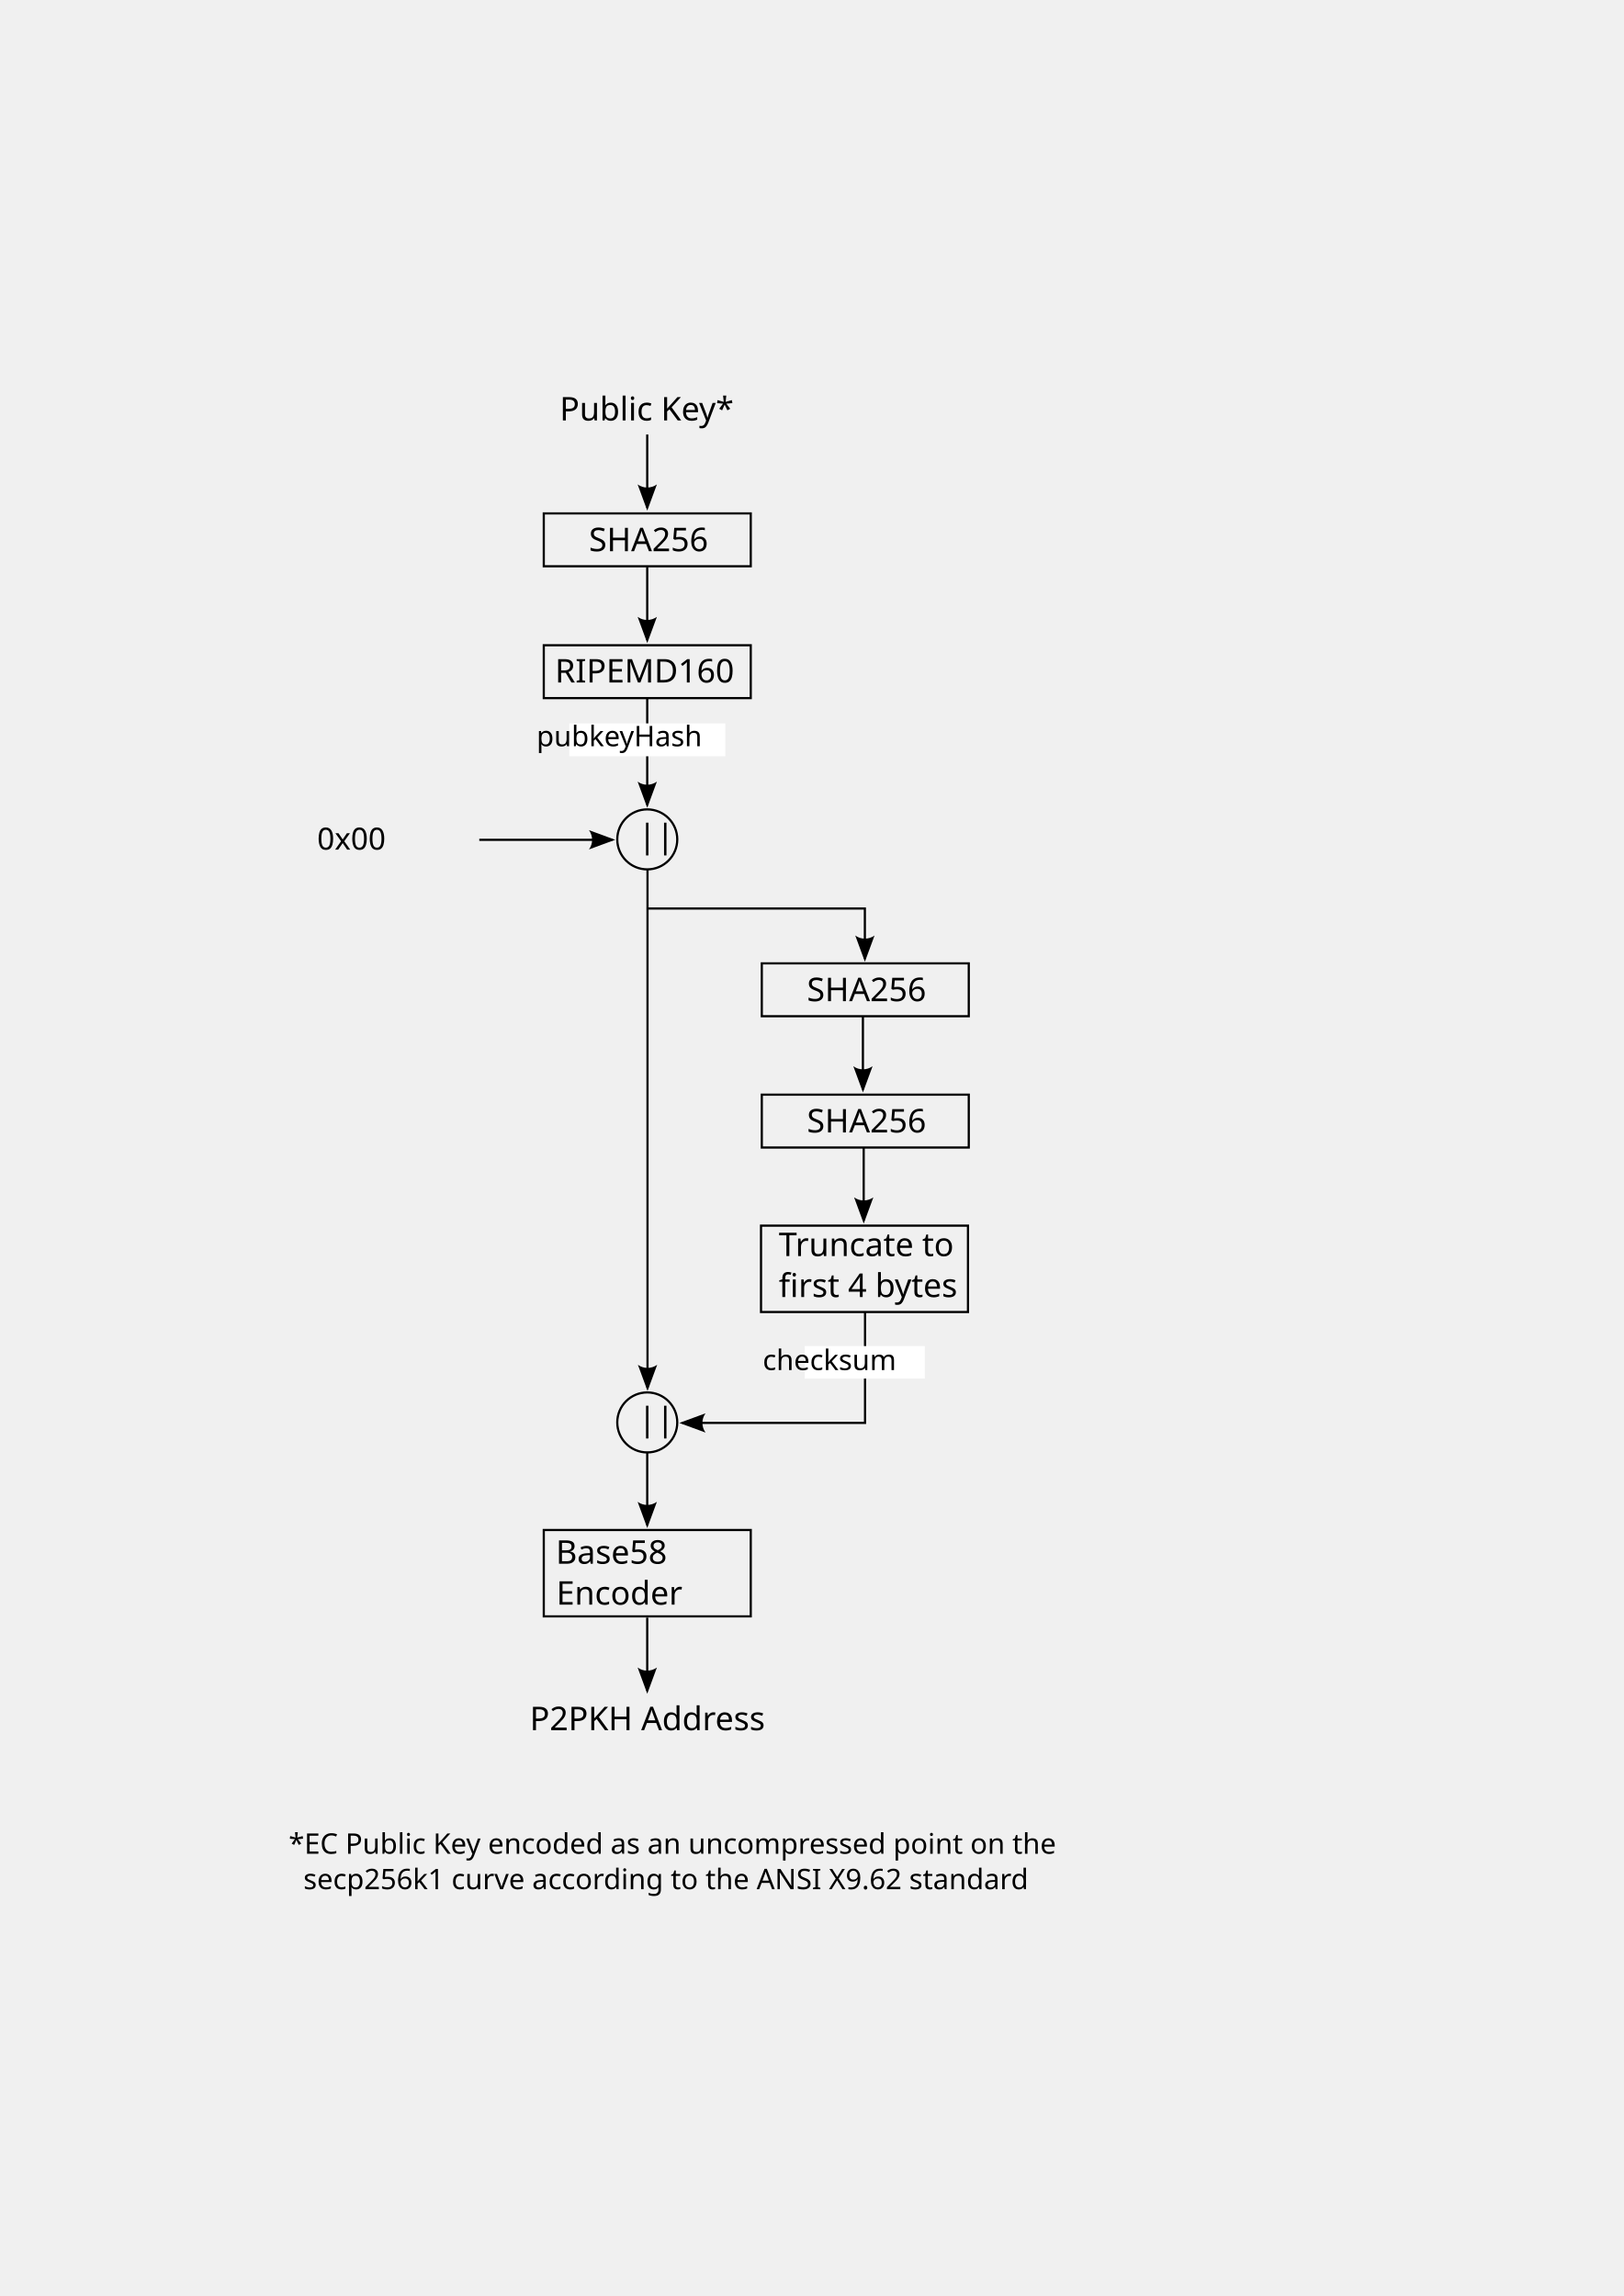
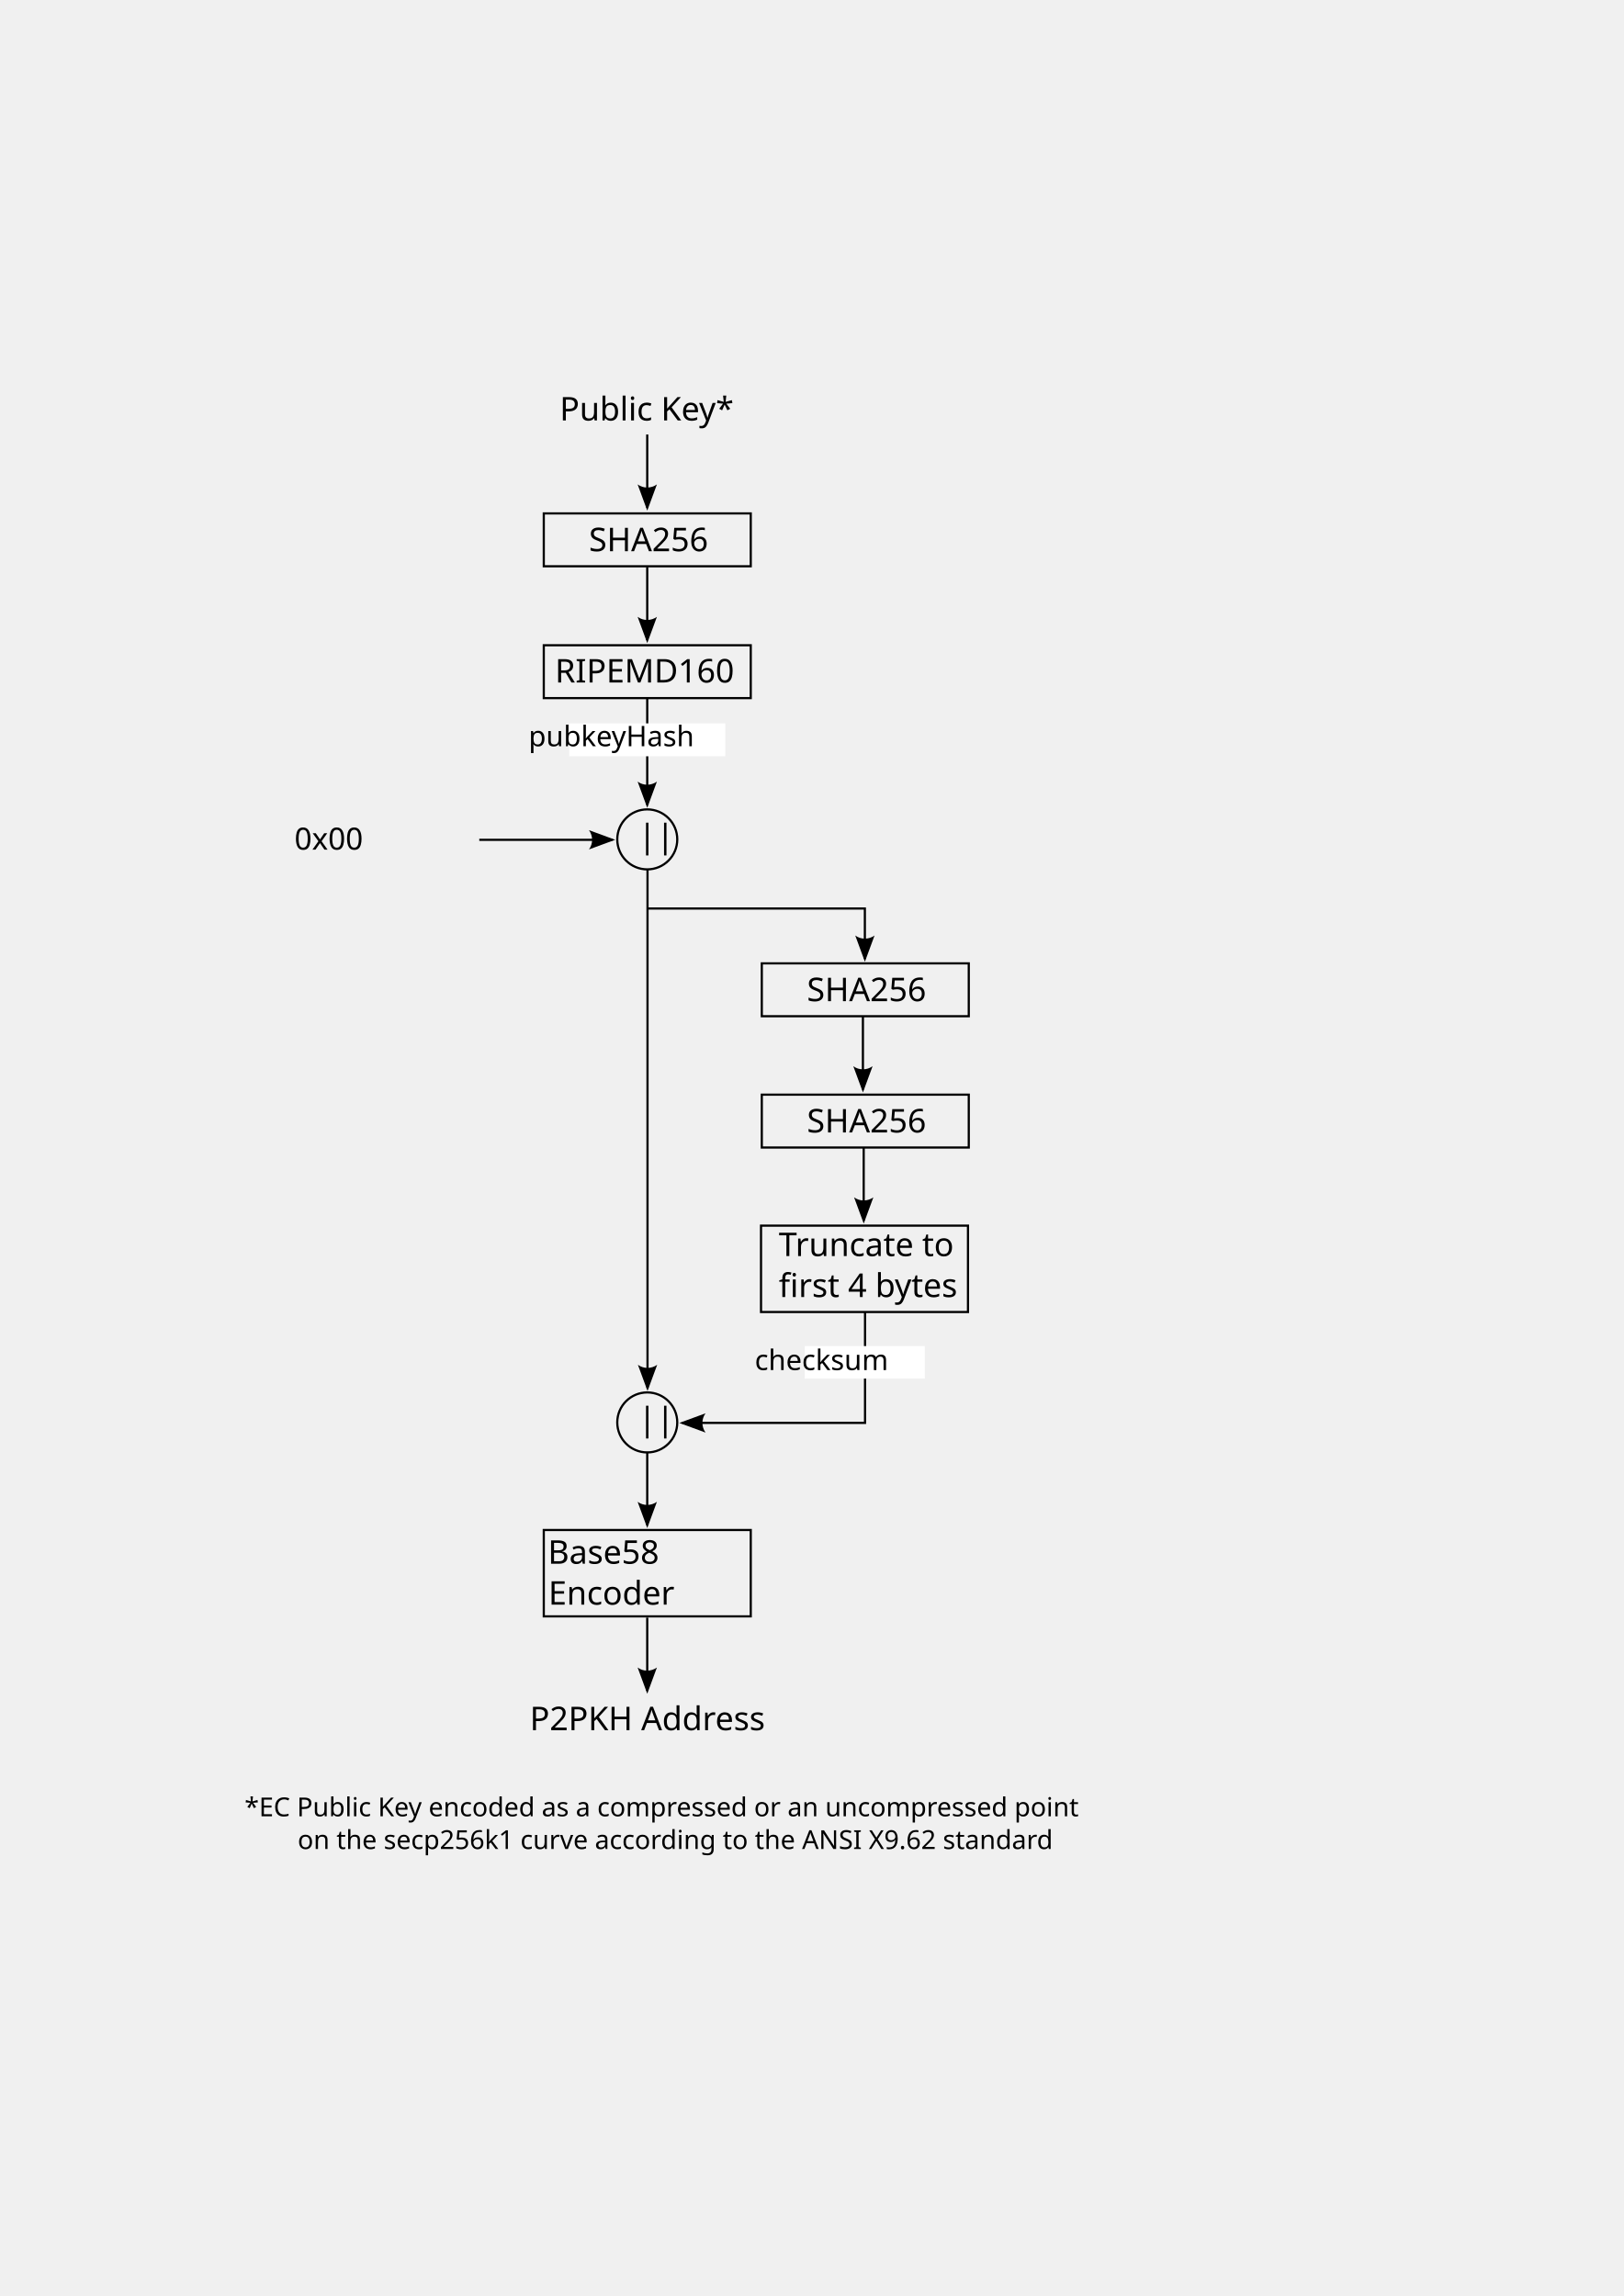
<svg xmlns="http://www.w3.org/2000/svg" version="1.1" width="744.094" height="1052.362" id="svg2">
  <defs id="defs4">
    <marker refX="0" refY="0" orient="auto" id="Arrow2Lstart" style="overflow:visible">
      <path d="M 8.719,4.034 -2.207,0.016 8.719,-4.002 c -1.745,2.372 -1.735,5.617 -6e-7,8.035 z" transform="matrix(1.1,0,0,1.1,1.1,0)" id="path4020" style="fill-rule:evenodd;stroke-width:0.625;stroke-linejoin:round" />
    </marker>
    <marker refX="0" refY="0" orient="auto" id="Arrow2Lend" style="overflow:visible">
      <path d="M 8.719,4.034 -2.207,0.016 8.719,-4.002 c -1.745,2.372 -1.735,5.617 -6e-7,8.035 z" transform="matrix(-1.1,0,0,-1.1,-1.1,0)" id="path4023" style="fill-rule:evenodd;stroke-width:0.625;stroke-linejoin:round" />
    </marker>
    <marker refX="0" refY="0" orient="auto" id="Arrow2Lend-9" style="overflow:visible">
      <path d="M 8.719,4.034 -2.207,0.016 8.719,-4.002 c -1.745,2.372 -1.735,5.617 -6e-7,8.035 z" transform="matrix(-1.1,0,0,-1.1,-1.1,0)" id="path4023-2" style="fill-rule:evenodd;stroke-width:0.625;stroke-linejoin:round" />
    </marker>
    <marker refX="0" refY="0" orient="auto" id="Arrow2Lend-95" style="overflow:visible">
      <path d="M 8.719,4.034 -2.207,0.016 8.719,-4.002 c -1.745,2.372 -1.735,5.617 -6e-7,8.035 z" transform="matrix(-1.1,0,0,-1.1,-1.1,0)" id="path4023-4" style="fill-rule:evenodd;stroke-width:0.625;stroke-linejoin:round" />
    </marker>
    <marker refX="0" refY="0" orient="auto" id="Arrow2Lend-1" style="overflow:visible">
      <path d="M 8.719,4.034 -2.207,0.016 8.719,-4.002 c -1.745,2.372 -1.735,5.617 -6e-7,8.035 z" transform="matrix(-1.1,0,0,-1.1,-1.1,0)" id="path4023-23" style="fill-rule:evenodd;stroke-width:0.625;stroke-linejoin:round" />
    </marker>
    <marker refX="0" refY="0" orient="auto" id="Arrow2Lend-11" style="overflow:visible">
      <path d="M 8.719,4.034 -2.207,0.016 8.719,-4.002 c -1.745,2.372 -1.735,5.617 -6e-7,8.035 z" transform="matrix(-1.1,0,0,-1.1,-1.1,0)" id="path4023-3" style="fill-rule:evenodd;stroke-width:0.625;stroke-linejoin:round" />
    </marker>
    <marker refX="0" refY="0" orient="auto" id="Arrow2Lend-7" style="overflow:visible">
      <path d="M 8.719,4.034 -2.207,0.016 8.719,-4.002 c -1.745,2.372 -1.735,5.617 -6e-7,8.035 z" transform="matrix(-1.1,0,0,-1.1,-1.1,0)" id="path4023-42" style="fill-rule:evenodd;stroke-width:0.625;stroke-linejoin:round" />
    </marker>
    <marker refX="0" refY="0" orient="auto" id="Arrow2Lend-93" style="overflow:visible">
      <path d="M 8.719,4.034 -2.207,0.016 8.719,-4.002 c -1.745,2.372 -1.735,5.617 -6e-7,8.035 z" transform="matrix(-1.1,0,0,-1.1,-1.1,0)" id="path4023-1" style="fill-rule:evenodd;stroke-width:0.625;stroke-linejoin:round" />
    </marker>
    <marker refX="0" refY="0" orient="auto" id="Arrow2Lend-8" style="overflow:visible">
      <path d="M 8.719,4.034 -2.207,0.016 8.719,-4.002 c -1.745,2.372 -1.735,5.617 -6e-7,8.035 z" transform="matrix(-1.1,0,0,-1.1,-1.1,0)" id="path4023-6" style="fill-rule:evenodd;stroke-width:0.625;stroke-linejoin:round" />
    </marker>
    <marker refX="0" refY="0" orient="auto" id="Arrow2Lend-5" style="overflow:visible">
      <path d="M 8.719,4.034 -2.207,0.016 8.719,-4.002 c -1.745,2.372 -1.735,5.617 -6e-7,8.035 z" transform="matrix(-1.1,0,0,-1.1,-1.1,0)" id="path4023-0" style="fill-rule:evenodd;stroke-width:0.625;stroke-linejoin:round" />
    </marker>
  </defs>
  <g id="layer1">
    <g transform="translate(153.5714,264.1429)" id="g3903" />
    <g transform="translate(-2.85713,316.4286)" id="g3828-14" />
-     <text x="256.498" y="192.722" id="text2985" xml:space="preserve" style="font-size:14px;font-style:normal;font-variant:normal;font-weight:normal;font-stretch:normal;line-height:125%;letter-spacing:0px;word-spacing:0px;fill:#000000;fill-opacity:1;stroke:none;font-family:CMU Serif;-inkscape-font-specification:CMU Serif">
-       <tspan x="256.498" y="192.722" id="tspan2987" style="font-size:15px">Public Key*</tspan>
-     </text>
-     <rect style="fill:#0066ff;fill-opacity:0;stroke:#000000;stroke-width:1;stroke-linecap:square;stroke-linejoin:miter;stroke-miterlimit:4;stroke-opacity:1;stroke-dasharray:none;stroke-dashoffset:0" id="rect2989-7" y="295.748" x="249.196" height="24.229" width="94.85" />
-     <text style="font-size:14px;font-style:normal;font-variant:normal;font-weight:normal;font-stretch:normal;line-height:125%;letter-spacing:0px;word-spacing:0px;fill:#000000;fill-opacity:1;stroke:none;font-family:CMU Serif;-inkscape-font-specification:CMU Serif" xml:space="preserve" id="text3759-4" y="312.82" x="254.34">
-       <tspan style="font-size:15px" id="tspan3761-0" y="312.82" x="254.34">RIPEMD160</tspan>
-     </text>
-     <rect style="fill:#0066ff;fill-opacity:0;stroke:#000000;stroke-width:1;stroke-linecap:square;stroke-linejoin:miter;stroke-miterlimit:4;stroke-opacity:1;stroke-dasharray:none;stroke-dashoffset:0" id="rect2989-7-4" y="235.319" x="249.196" height="24.229" width="94.85" />
-     <text style="font-size:14px;font-style:normal;font-variant:normal;font-weight:normal;font-stretch:normal;line-height:125%;letter-spacing:0px;word-spacing:0px;fill:#000000;fill-opacity:1;stroke:none;font-family:CMU Serif;-inkscape-font-specification:CMU Serif" xml:space="preserve" id="text3759-4-8" y="252.639" x="269.864">
-       <tspan style="font-size:15px" id="tspan3761-0-8" y="252.639" x="269.864">SHA256</tspan>
-     </text>
-     <path d="m 296.604,199.148 0,33.571" id="path3996" style="fill:none;stroke:#000000;stroke-width:1px;stroke-linecap:butt;stroke-linejoin:miter;stroke-opacity:1;marker-end:url(#Arrow2Lend)" />
-     <path d="m 296.604,259.848 0,33.571" id="path3996-7" style="fill:none;stroke:#000000;stroke-width:1px;stroke-linecap:butt;stroke-linejoin:miter;stroke-opacity:1;marker-end:url(#Arrow2Lend)" />
-     <path d="m 296.604,320.191 0,48.741" id="path3996-3" style="fill:none;stroke:#000000;stroke-width:1px;stroke-linecap:butt;stroke-linejoin:miter;stroke-opacity:1;marker-end:url(#Arrow2Lend)" />
-     <g id="g3985" transform="translate(0.5500068,437.9498)">
-       <rect style="fill:#0066ff;fill-opacity:0;stroke:#000000;stroke-width:1;stroke-linecap:square;stroke-linejoin:miter;stroke-miterlimit:4;stroke-opacity:1;stroke-dasharray:none;stroke-dashoffset:0" id="rect2989-7-4-2-6" y="263.319" x="248.646" height="39.586" width="94.85" />
-       <text style="font-size:14px;font-style:normal;font-variant:normal;font-weight:normal;font-stretch:normal;line-height:125%;letter-spacing:0px;word-spacing:0px;fill:#000000;fill-opacity:1;stroke:none;font-family:CMU Serif;-inkscape-font-specification:CMU Serif" xml:space="preserve" id="text3759-4-8-7-8" y="278.777" x="296.038">
-         <tspan style="font-size:15px;text-align:center;text-anchor:middle" id="tspan3761-0-8-6-5" y="278.777" x="296.038">Base58</tspan>
-         <tspan style="font-size:15px;text-align:center;text-anchor:middle" id="tspan3886-7" y="297.527" x="296.038">Encoder</tspan>
+     <g id="g3103">
+       <text style="font-size:14px;font-style:normal;font-variant:normal;font-weight:normal;font-stretch:normal;line-height:125%;letter-spacing:0px;word-spacing:0px;fill:#000000;fill-opacity:1;stroke:none;font-family:CMU Serif;-inkscape-font-specification:CMU Serif" xml:space="preserve" id="text2985" y="192.722" x="256.498">
+         <tspan style="font-size:15px" id="tspan2987" y="192.722" x="256.498">Public Key*</tspan>
      </text>
-     </g>
-     <g id="g3969" transform="translate(-3.199979,284.5066)">
-       <g id="g4550">
-         <path style="fill:#0066ff;fill-opacity:0;stroke:#000000;stroke-width:1;stroke-linecap:square;stroke-linejoin:miter;stroke-miterlimit:4;stroke-opacity:1;stroke-dasharray:none;stroke-dashoffset:0" id="path3939" transform="translate(2.14285,-292.3214)" d="m 311.429,392.541 a 13.75,13.75 0 1 1 -27.5,0 13.75,13.75 0 1 1 27.5,0 z" />
-         <text style="font-size:14px;font-style:normal;font-variant:normal;font-weight:normal;font-stretch:normal;line-height:125%;letter-spacing:0px;word-spacing:0px;fill:#000000;fill-opacity:1;stroke:none;font-family:CMU Serif;-inkscape-font-specification:CMU Serif" xml:space="preserve" id="text3941" y="103.969" x="295.671">
-           <tspan style="font-size:15px" id="tspan3943" y="103.969" x="295.671">||</tspan>
+       <rect width="94.85" height="24.229" x="249.196" y="295.748" id="rect2989-7" style="fill:#0066ff;fill-opacity:0;stroke:#000000;stroke-width:1;stroke-linecap:square;stroke-linejoin:miter;stroke-miterlimit:4;stroke-opacity:1;stroke-dasharray:none;stroke-dashoffset:0" />
+       <text x="254.34" y="312.82" id="text3759-4" xml:space="preserve" style="font-size:14px;font-style:normal;font-variant:normal;font-weight:normal;font-stretch:normal;line-height:125%;letter-spacing:0px;word-spacing:0px;fill:#000000;fill-opacity:1;stroke:none;font-family:CMU Serif;-inkscape-font-specification:CMU Serif">
+         <tspan x="254.34" y="312.82" id="tspan3761-0" style="font-size:15px">RIPEMD160</tspan>
+       </text>
+       <rect width="94.85" height="24.229" x="249.196" y="235.319" id="rect2989-7-4" style="fill:#0066ff;fill-opacity:0;stroke:#000000;stroke-width:1;stroke-linecap:square;stroke-linejoin:miter;stroke-miterlimit:4;stroke-opacity:1;stroke-dasharray:none;stroke-dashoffset:0" />
+       <text x="269.864" y="252.639" id="text3759-4-8" xml:space="preserve" style="font-size:14px;font-style:normal;font-variant:normal;font-weight:normal;font-stretch:normal;line-height:125%;letter-spacing:0px;word-spacing:0px;fill:#000000;fill-opacity:1;stroke:none;font-family:CMU Serif;-inkscape-font-specification:CMU Serif">
+         <tspan x="269.864" y="252.639" id="tspan3761-0-8" style="font-size:15px">SHA256</tspan>
+       </text>
+       <path style="fill:none;stroke:#000000;stroke-width:1px;stroke-linecap:butt;stroke-linejoin:miter;stroke-opacity:1;marker-end:url(#Arrow2Lend)" id="path3996" d="m 296.604,199.148 0,33.571" />
+       <path style="fill:none;stroke:#000000;stroke-width:1px;stroke-linecap:butt;stroke-linejoin:miter;stroke-opacity:1;marker-end:url(#Arrow2Lend)" id="path3996-7" d="m 296.604,259.848 0,33.571" />
+       <path style="fill:none;stroke:#000000;stroke-width:1px;stroke-linecap:butt;stroke-linejoin:miter;stroke-opacity:1;marker-end:url(#Arrow2Lend)" id="path3996-3" d="m 296.604,320.191 0,48.741" />
+       <g transform="translate(0.5500068,437.9498)" id="g3985">
+         <rect width="94.85" height="39.586" x="248.646" y="263.319" id="rect2989-7-4-2-6" style="fill:#0066ff;fill-opacity:0;stroke:#000000;stroke-width:1;stroke-linecap:square;stroke-linejoin:miter;stroke-miterlimit:4;stroke-opacity:1;stroke-dasharray:none;stroke-dashoffset:0" />
+         <text x="296.038" y="278.777" id="text3759-4-8-7-8" xml:space="preserve" style="font-size:14px;font-style:normal;font-variant:normal;font-weight:normal;font-stretch:normal;line-height:125%;letter-spacing:0px;word-spacing:0px;fill:#000000;fill-opacity:1;stroke:none;font-family:CMU Serif;-inkscape-font-specification:CMU Serif">
+           <tspan x="296.038" y="278.777" id="tspan3761-0-8-6-5" style="font-size:15px;text-align:center;text-anchor:middle">Base58</tspan>
+           <tspan x="296.038" y="297.527" id="tspan3886-7" style="font-size:15px;text-align:center;text-anchor:middle">Encoder</tspan>
        </text>
      </g>
-     </g>
-     <g id="g4852" transform="translate(0,53.09977)">
-       <g id="g3974" transform="translate(-46.94999,462.75)">
-         <path style="fill:#0066ff;fill-opacity:0;stroke:#000000;stroke-width:1;stroke-linecap:square;stroke-linejoin:miter;stroke-miterlimit:4;stroke-opacity:1;stroke-dasharray:none;stroke-dashoffset:0" id="path3939-6" transform="translate(45.89286,-256.4286)" d="m 311.429,392.541 a 13.75,13.75 0 1 1 -27.5,0 13.75,13.75 0 1 1 27.5,0 z" />
-         <text style="font-size:14px;font-style:normal;font-variant:normal;font-weight:normal;font-stretch:normal;line-height:125%;letter-spacing:0px;word-spacing:0px;fill:#000000;fill-opacity:1;stroke:none;font-family:CMU Serif;-inkscape-font-specification:CMU Serif" xml:space="preserve" id="text3941-1" y="139.862" x="339.421">
-           <tspan style="font-size:15px" id="tspan3943-8" y="139.862" x="339.421">||</tspan>
+       <g transform="translate(-3.199979,284.5066)" id="g3969">
+         <g id="g4550">
+           <path d="m 311.429,392.541 a 13.75,13.75 0 1 1 -27.5,0 13.75,13.75 0 1 1 27.5,0 z" transform="translate(2.14285,-292.3214)" id="path3939" style="fill:#0066ff;fill-opacity:0;stroke:#000000;stroke-width:1;stroke-linecap:square;stroke-linejoin:miter;stroke-miterlimit:4;stroke-opacity:1;stroke-dasharray:none;stroke-dashoffset:0" />
+           <text x="295.671" y="103.969" id="text3941" xml:space="preserve" style="font-size:14px;font-style:normal;font-variant:normal;font-weight:normal;font-stretch:normal;line-height:125%;letter-spacing:0px;word-spacing:0px;fill:#000000;fill-opacity:1;stroke:none;font-family:CMU Serif;-inkscape-font-specification:CMU Serif">
+             <tspan x="295.671" y="103.969" id="tspan3943" style="font-size:15px">||</tspan>
+           </text>
+         </g>
+       </g>
+       <g transform="translate(0,53.09977)" id="g4852">
+         <g transform="translate(-46.94999,462.75)" id="g3974">
+           <path d="m 311.429,392.541 a 13.75,13.75 0 1 1 -27.5,0 13.75,13.75 0 1 1 27.5,0 z" transform="translate(45.89286,-256.4286)" id="path3939-6" style="fill:#0066ff;fill-opacity:0;stroke:#000000;stroke-width:1;stroke-linecap:square;stroke-linejoin:miter;stroke-miterlimit:4;stroke-opacity:1;stroke-dasharray:none;stroke-dashoffset:0" />
+           <text x="339.421" y="139.862" id="text3941-1" xml:space="preserve" style="font-size:14px;font-style:normal;font-variant:normal;font-weight:normal;font-stretch:normal;line-height:125%;letter-spacing:0px;word-spacing:0px;fill:#000000;fill-opacity:1;stroke:none;font-family:CMU Serif;-inkscape-font-specification:CMU Serif">
+             <tspan x="339.421" y="139.862" id="tspan3943-8" style="font-size:15px">||</tspan>
+           </text>
+         </g>
+         <path d="m 296.604,612.363 0,33.571" id="path3996-77" style="fill:none;stroke:#000000;stroke-width:1px;stroke-linecap:butt;stroke-linejoin:miter;stroke-opacity:1;marker-end:url(#Arrow2Lend)" />
+         <path d="m 296.604,688.32 0,33.571" id="path3996-77-9" style="fill:none;stroke:#000000;stroke-width:1px;stroke-linecap:butt;stroke-linejoin:miter;stroke-opacity:1;marker-end:url(#Arrow2Lend)" />
+       </g>
+       <g transform="translate(0.5999788,16.49768)" id="g4749">
+         <text x="152.857" y="363.662" id="text3979" xml:space="preserve" style="font-size:14px;font-style:normal;font-variant:normal;font-weight:normal;font-stretch:normal;line-height:125%;letter-spacing:0px;word-spacing:0px;fill:#000000;fill-opacity:1;stroke:none;font-family:CMU Serif;-inkscape-font-specification:CMU Serif" />
+         <text id="text3077" x="152.857" y="363.662" xml:space="preserve" style="font-size:14px;font-style:normal;font-variant:normal;font-weight:normal;font-stretch:normal;line-height:125%;letter-spacing:0px;word-spacing:0px;fill:#000000;fill-opacity:1;stroke:none;font-family:CMU Serif;-inkscape-font-specification:CMU Serif" />
+         <text id="text3075" x="152.857" y="363.662" xml:space="preserve" style="font-size:14px;font-style:normal;font-variant:normal;font-weight:normal;font-stretch:normal;line-height:125%;letter-spacing:0px;word-spacing:0px;fill:#000000;fill-opacity:1;stroke:none;font-family:CMU Serif;-inkscape-font-specification:CMU Serif" />
+         <path d="m 219.041,368.434 60.959,0" id="path4555" style="fill:none;stroke:#000000;stroke-width:1px;stroke-linecap:butt;stroke-linejoin:miter;stroke-opacity:1;marker-end:url(#Arrow2Lend-7)" />
+         <text id="text3083" y="372.924" x="196.852" style="font-size:40px;font-style:normal;font-weight:normal;line-height:125%;letter-spacing:0px;word-spacing:0px;fill:#000000;fill-opacity:1;stroke:none;font-family:Sans" xml:space="preserve">
+           <tspan id="tspan3095" style="font-size:14px;font-style:normal;font-variant:normal;font-weight:500;font-stretch:normal;text-align:center;text-anchor:middle;font-family:CMU Serif;-inkscape-font-specification:CMU Serif Medium" y="372.924" x="196.852">0x00</tspan>
        </text>
      </g>
-       <path style="fill:none;stroke:#000000;stroke-width:1px;stroke-linecap:butt;stroke-linejoin:miter;stroke-opacity:1;marker-end:url(#Arrow2Lend)" id="path3996-77" d="m 296.604,612.363 0,33.571" />
-       <path style="fill:none;stroke:#000000;stroke-width:1px;stroke-linecap:butt;stroke-linejoin:miter;stroke-opacity:1;marker-end:url(#Arrow2Lend)" id="path3996-77-9" d="m 296.604,688.32 0,33.571" />
-     </g>
-     <g id="g4749" transform="translate(0.5999788,16.49768)">
-       <text style="font-size:14px;font-style:normal;font-variant:normal;font-weight:normal;font-stretch:normal;line-height:125%;letter-spacing:0px;word-spacing:0px;fill:#000000;fill-opacity:1;stroke:none;font-family:CMU Serif;-inkscape-font-specification:CMU Serif" xml:space="preserve" id="text3979" y="363.662" x="152.857" />
-       <text style="font-size:14px;font-style:normal;font-variant:normal;font-weight:normal;font-stretch:normal;line-height:125%;letter-spacing:0px;word-spacing:0px;fill:#000000;fill-opacity:1;stroke:none;font-family:CMU Serif;-inkscape-font-specification:CMU Serif" xml:space="preserve" y="363.662" x="152.857" id="text3077" />
-       <text style="font-size:14px;font-style:normal;font-variant:normal;font-weight:normal;font-stretch:normal;line-height:125%;letter-spacing:0px;word-spacing:0px;fill:#000000;fill-opacity:1;stroke:none;font-family:CMU Serif;-inkscape-font-specification:CMU Serif" xml:space="preserve" y="363.662" x="152.857" id="text3075" />
-       <path style="fill:none;stroke:#000000;stroke-width:1px;stroke-linecap:butt;stroke-linejoin:miter;stroke-opacity:1;marker-end:url(#Arrow2Lend-7)" id="path4555" d="m 219.041,368.434 60.959,0" />
-       <text xml:space="preserve" style="font-size:40px;font-style:normal;font-weight:normal;line-height:125%;letter-spacing:0px;word-spacing:0px;fill:#000000;fill-opacity:1;stroke:none;font-family:Sans" x="196.852" y="372.924" id="text3083">
-         <tspan x="196.852" y="372.924" style="font-size:14px;font-style:normal;font-variant:normal;font-weight:500;font-stretch:normal;text-align:center;text-anchor:middle;font-family:CMU Serif;-inkscape-font-specification:CMU Serif Medium" id="tspan3095">0x00</tspan>
+       <path d="m 296.732,398.542 0,237.691" id="path5279" style="fill:none;stroke:#000000;stroke-width:1px;stroke-linecap:butt;stroke-linejoin:miter;stroke-opacity:1;marker-end:url(#Arrow2Lend-8)" />
+       <text x="242.8" y="793.02" id="text2985-0" xml:space="preserve" style="font-size:14px;font-style:normal;font-variant:normal;font-weight:normal;font-stretch:normal;line-height:125%;letter-spacing:0px;word-spacing:0px;fill:#000000;fill-opacity:1;stroke:none;font-family:CMU Serif;-inkscape-font-specification:CMU Serif">
+         <tspan x="242.8" y="793.02" id="tspan2987-0" style="font-size:15px">P2PKH Address</tspan>
      </text>
-     </g>
-     <path style="fill:none;stroke:#000000;stroke-width:1px;stroke-linecap:butt;stroke-linejoin:miter;stroke-opacity:1;marker-end:url(#Arrow2Lend-8)" id="path5279" d="m 296.732,398.542 0,237.691" />
-     <text style="font-size:14px;font-style:normal;font-variant:normal;font-weight:normal;font-stretch:normal;line-height:125%;letter-spacing:0px;word-spacing:0px;fill:#000000;fill-opacity:1;stroke:none;font-family:CMU Serif;-inkscape-font-specification:CMU Serif" xml:space="preserve" id="text2985-0" y="793.02" x="242.8">
-       <tspan style="font-size:15px" id="tspan2987-0" y="793.02" x="242.8">P2PKH Address</tspan>
-     </text>
-     <g id="g3079" transform="translate(37.88277,-104.6117)">
-       <rect style="fill:#ffffff;fill-opacity:1;stroke:#ffffff;stroke-width:1;stroke-linecap:square;stroke-linejoin:miter;stroke-miterlimit:4;stroke-opacity:1;stroke-dasharray:none;stroke-dashoffset:0" id="rect5569" y="436.674" x="223.496" height="14.076" width="70.485" />
-       <text style="font-size:14px;font-style:normal;font-variant:normal;font-weight:normal;font-stretch:normal;line-height:125%;letter-spacing:0px;word-spacing:0px;fill:#000000;fill-opacity:1;stroke:none;font-family:CMU Serif;-inkscape-font-specification:CMU Serif" xml:space="preserve" id="text5563" y="446.646" x="258.658">
-         <tspan style="font-size:13px;text-align:center;text-anchor:middle" id="tspan5567" y="446.646" x="258.658">pubkeyHash</tspan>
-       </text>
-     </g>
-     <g id="g3147" transform="translate(0,8)">
-       <g transform="translate(-53.46524,48.30615)" id="g4790">
-         <g transform="translate(153.5714,264.1429)" id="g4779">
-           <rect width="94.85" height="39.586" x="248.646" y="241.319" id="rect2989-7-4-2" style="fill:#0066ff;fill-opacity:0;stroke:#000000;stroke-width:1;stroke-linecap:square;stroke-linejoin:miter;stroke-miterlimit:4;stroke-opacity:1;stroke-dasharray:none;stroke-dashoffset:0" />
-           <text x="256.781" y="255.277" id="text3759-4-8-7" xml:space="preserve" style="font-size:14px;font-style:normal;font-variant:normal;font-weight:normal;font-stretch:normal;line-height:125%;letter-spacing:0px;word-spacing:0px;fill:#000000;fill-opacity:1;stroke:none;font-family:CMU Serif;-inkscape-font-specification:CMU Serif">
-             <tspan x="256.781" y="255.277" id="tspan3761-0-8-6" style="font-size:15px">Truncate to</tspan>
-             <tspan x="256.781" y="274.027" id="tspan3886" style="font-size:15px">first 4 bytes</tspan>
+       <g transform="translate(37.88277,-104.6117)" id="g3079">
+         <rect width="70.485" height="14.076" x="223.496" y="436.674" id="rect5569" style="fill:#ffffff;fill-opacity:1;stroke:#ffffff;stroke-width:1;stroke-linecap:square;stroke-linejoin:miter;stroke-miterlimit:4;stroke-opacity:1;stroke-dasharray:none;stroke-dashoffset:0" />
+         <text x="258.658" y="446.646" id="text5563" xml:space="preserve" style="font-size:14px;font-style:normal;font-variant:normal;font-weight:normal;font-stretch:normal;line-height:125%;letter-spacing:0px;word-spacing:0px;fill:#000000;fill-opacity:1;stroke:none;font-family:CMU Serif;-inkscape-font-specification:CMU Serif">
+           <tspan x="258.658" y="446.646" id="tspan5567" style="font-size:13px;text-align:center;text-anchor:middle">pubkeyHash</tspan>
+         </text>
+       </g>
+       <g transform="translate(0,8)" id="g3147">
+         <g id="g4790" transform="translate(-53.46524,48.30615)">
+           <g id="g4779" transform="translate(153.5714,264.1429)">
+             <rect style="fill:#0066ff;fill-opacity:0;stroke:#000000;stroke-width:1;stroke-linecap:square;stroke-linejoin:miter;stroke-miterlimit:4;stroke-opacity:1;stroke-dasharray:none;stroke-dashoffset:0" id="rect2989-7-4-2" y="241.319" x="248.646" height="39.586" width="94.85" />
+             <text style="font-size:14px;font-style:normal;font-variant:normal;font-weight:normal;font-stretch:normal;line-height:125%;letter-spacing:0px;word-spacing:0px;fill:#000000;fill-opacity:1;stroke:none;font-family:CMU Serif;-inkscape-font-specification:CMU Serif" xml:space="preserve" id="text3759-4-8-7" y="255.277" x="256.781">
+               <tspan style="font-size:15px" id="tspan3761-0-8-6" y="255.277" x="256.781">Truncate to</tspan>
+               <tspan style="font-size:15px" id="tspan3886" y="274.027" x="256.781">first 4 bytes</tspan>
+             </text>
+           </g>
+           <g id="g4767" transform="translate(0,25.5)">
+             <g id="g3828-2" transform="translate(153.9286,118.4286)">
+               <rect style="fill:#0066ff;fill-opacity:0;stroke:#000000;stroke-width:1;stroke-linecap:square;stroke-linejoin:miter;stroke-miterlimit:4;stroke-opacity:1;stroke-dasharray:none;stroke-dashoffset:0" id="rect2989-7-4-4" y="241.319" x="248.646" height="24.229" width="94.85" />
+               <text style="font-size:14px;font-style:normal;font-variant:normal;font-weight:normal;font-stretch:normal;line-height:125%;letter-spacing:0px;word-spacing:0px;fill:#000000;fill-opacity:1;stroke:none;font-family:CMU Serif;-inkscape-font-specification:CMU Serif" xml:space="preserve" id="text3759-4-8-5" y="258.639" x="269.314">
+                 <tspan style="font-size:15px" id="tspan3761-0-8-5" y="258.639" x="269.314">SHA256</tspan>
+               </text>
+             </g>
+             <g id="g3828-1" transform="translate(153.9286,178.6072)">
+               <rect style="fill:#0066ff;fill-opacity:0;stroke:#000000;stroke-width:1;stroke-linecap:square;stroke-linejoin:miter;stroke-miterlimit:4;stroke-opacity:1;stroke-dasharray:none;stroke-dashoffset:0" id="rect2989-7-4-7" y="241.319" x="248.646" height="24.229" width="94.85" />
+               <text style="font-size:14px;font-style:normal;font-variant:normal;font-weight:normal;font-stretch:normal;line-height:125%;letter-spacing:0px;word-spacing:0px;fill:#000000;fill-opacity:1;stroke:none;font-family:CMU Serif;-inkscape-font-specification:CMU Serif" xml:space="preserve" id="text3759-4-8-1" y="258.639" x="269.314">
+                 <tspan style="font-size:15px" id="tspan3761-0-8-1" y="258.639" x="269.314">SHA256</tspan>
+               </text>
+             </g>
+             <path style="fill:none;stroke:#000000;stroke-width:1px;stroke-linecap:butt;stroke-linejoin:miter;stroke-opacity:1;marker-end:url(#Arrow2Lend)" id="path3996-34" d="m 448.911,384.006 0,33.571" />
+             <path style="fill:none;stroke:#000000;stroke-width:1px;stroke-linecap:butt;stroke-linejoin:miter;stroke-opacity:1;marker-end:url(#Arrow2Lend)" id="path3996-8" d="m 449.268,444.106 0,33.571" />
+           </g>
+         </g>
+         <path style="fill:none;stroke:#000000;stroke-width:1px;stroke-linecap:butt;stroke-linejoin:miter;stroke-opacity:1;marker-end:url(#Arrow2Lend)" id="path3996-3-9" d="m 296.557,408.412 99.782,0 -1.8e-4,23.071" />
+         <path style="fill:none;stroke:#000000;stroke-width:1px;stroke-linecap:butt;stroke-linejoin:miter;stroke-opacity:1;marker-start:url(#Arrow2Lstart);marker-end:none" id="path3996-3-9-5" d="m 312.638,644.181 83.782,0 -1.8e-4,-50.86" />
+         <g id="g5624" transform="translate(139.2128,171.2771)">
+           <rect style="fill:#ffffff;fill-opacity:1;stroke:#ffffff;stroke-width:1;stroke-linecap:square;stroke-linejoin:miter;stroke-miterlimit:4;stroke-opacity:1;stroke-dasharray:none;stroke-dashoffset:0" id="rect5569-3" y="438.189" x="230.062" height="13.89" width="54.043" />
+           <text style="font-size:14px;font-style:normal;font-variant:normal;font-weight:normal;font-stretch:normal;line-height:125%;letter-spacing:0px;word-spacing:0px;fill:#000000;fill-opacity:1;stroke:none;font-family:CMU Serif;-inkscape-font-specification:CMU Serif" xml:space="preserve" id="text5563-8" y="448.675" x="257.297">
+             <tspan style="font-size:13px;text-align:center;text-anchor:middle" id="tspan5567-3" y="448.675" x="257.297">checksum</tspan>
          </text>
        </g>
-         <g transform="translate(0,25.5)" id="g4767">
-           <g transform="translate(153.9286,118.4286)" id="g3828-2">
-             <rect width="94.85" height="24.229" x="248.646" y="241.319" id="rect2989-7-4-4" style="fill:#0066ff;fill-opacity:0;stroke:#000000;stroke-width:1;stroke-linecap:square;stroke-linejoin:miter;stroke-miterlimit:4;stroke-opacity:1;stroke-dasharray:none;stroke-dashoffset:0" />
-             <text x="269.314" y="258.639" id="text3759-4-8-5" xml:space="preserve" style="font-size:14px;font-style:normal;font-variant:normal;font-weight:normal;font-stretch:normal;line-height:125%;letter-spacing:0px;word-spacing:0px;fill:#000000;fill-opacity:1;stroke:none;font-family:CMU Serif;-inkscape-font-specification:CMU Serif">
-               <tspan x="269.314" y="258.639" id="tspan3761-0-8-5" style="font-size:15px">SHA256</tspan>
-             </text>
-           </g>
-           <g transform="translate(153.9286,178.6072)" id="g3828-1">
-             <rect width="94.85" height="24.229" x="248.646" y="241.319" id="rect2989-7-4-7" style="fill:#0066ff;fill-opacity:0;stroke:#000000;stroke-width:1;stroke-linecap:square;stroke-linejoin:miter;stroke-miterlimit:4;stroke-opacity:1;stroke-dasharray:none;stroke-dashoffset:0" />
-             <text x="269.314" y="258.639" id="text3759-4-8-1" xml:space="preserve" style="font-size:14px;font-style:normal;font-variant:normal;font-weight:normal;font-stretch:normal;line-height:125%;letter-spacing:0px;word-spacing:0px;fill:#000000;fill-opacity:1;stroke:none;font-family:CMU Serif;-inkscape-font-specification:CMU Serif">
-               <tspan x="269.314" y="258.639" id="tspan3761-0-8-1" style="font-size:15px">SHA256</tspan>
-             </text>
-           </g>
-           <path d="m 448.911,384.006 0,33.571" id="path3996-34" style="fill:none;stroke:#000000;stroke-width:1px;stroke-linecap:butt;stroke-linejoin:miter;stroke-opacity:1;marker-end:url(#Arrow2Lend)" />
-           <path d="m 449.268,444.106 0,33.571" id="path3996-8" style="fill:none;stroke:#000000;stroke-width:1px;stroke-linecap:butt;stroke-linejoin:miter;stroke-opacity:1;marker-end:url(#Arrow2Lend)" />
-         </g>
-       </g>
-       <path d="m 296.557,408.412 99.782,0 -1.8e-4,23.071" id="path3996-3-9" style="fill:none;stroke:#000000;stroke-width:1px;stroke-linecap:butt;stroke-linejoin:miter;stroke-opacity:1;marker-end:url(#Arrow2Lend)" />
-       <path d="m 312.638,644.181 83.782,0 -1.8e-4,-50.86" id="path3996-3-9-5" style="fill:none;stroke:#000000;stroke-width:1px;stroke-linecap:butt;stroke-linejoin:miter;stroke-opacity:1;marker-start:url(#Arrow2Lstart);marker-end:none" />
-       <g transform="translate(139.2128,171.2771)" id="g5624">
-         <rect width="54.043" height="13.89" x="230.062" y="438.189" id="rect5569-3" style="fill:#ffffff;fill-opacity:1;stroke:#ffffff;stroke-width:1;stroke-linecap:square;stroke-linejoin:miter;stroke-miterlimit:4;stroke-opacity:1;stroke-dasharray:none;stroke-dashoffset:0" />
-         <text x="257.297" y="448.675" id="text5563-8" xml:space="preserve" style="font-size:14px;font-style:normal;font-variant:normal;font-weight:normal;font-stretch:normal;line-height:125%;letter-spacing:0px;word-spacing:0px;fill:#000000;fill-opacity:1;stroke:none;font-family:CMU Serif;-inkscape-font-specification:CMU Serif">
-           <tspan x="257.297" y="448.675" id="tspan5567-3" style="font-size:13px;text-align:center;text-anchor:middle">checksum</tspan>
-         </text>
      </g>
    </g>
-     <text x="132.283" y="849.648" id="text5629" xml:space="preserve" style="font-size:14px;font-style:normal;font-variant:normal;font-weight:normal;font-stretch:normal;line-height:125%;letter-spacing:0px;word-spacing:0px;fill:#000000;fill-opacity:1;stroke:none;font-family:CMU Serif;-inkscape-font-specification:CMU Serif">
-       <tspan x="132.283" y="849.648" id="tspan5641" style="font-size:13px;text-align:start;text-anchor:start">*EC Public Key encoded as an uncompressed point on the</tspan>
-       <tspan x="132.283" y="865.898" id="tspan5645" style="font-size:13px;text-align:start;text-anchor:start">  secp256k1 curve according to the ANSI X9.62 standard</tspan>
+     <text xml:space="preserve" style="font-size:12px;font-style:italic;font-variant:normal;font-weight:bold;font-stretch:normal;line-height:125%;letter-spacing:0px;word-spacing:0px;fill:#000000;fill-opacity:1;stroke:none;font-family:CMU Classical Serif;-inkscape-font-specification:CMU Classical Serif Bold Italic" x="314.133" y="832.483" id="text3097">
+       <tspan id="tspan3099" x="314.133" y="832.483" style="font-style:normal;font-variant:normal;font-weight:500;font-stretch:normal;text-align:center;text-anchor:middle;font-family:CMU Serif;-inkscape-font-specification:CMU Serif Medium">*EC Public Key encoded as a compressed or an uncompressed point</tspan>
+       <tspan x="314.133" y="847.483" id="tspan3101" style="font-style:normal;font-variant:normal;font-weight:500;font-stretch:normal;text-align:center;text-anchor:middle;font-family:CMU Serif;-inkscape-font-specification:CMU Serif Medium">  on the secp256k1 curve according to the ANSI X9.62 standard</tspan>
    </text>
  </g>
</svg>
